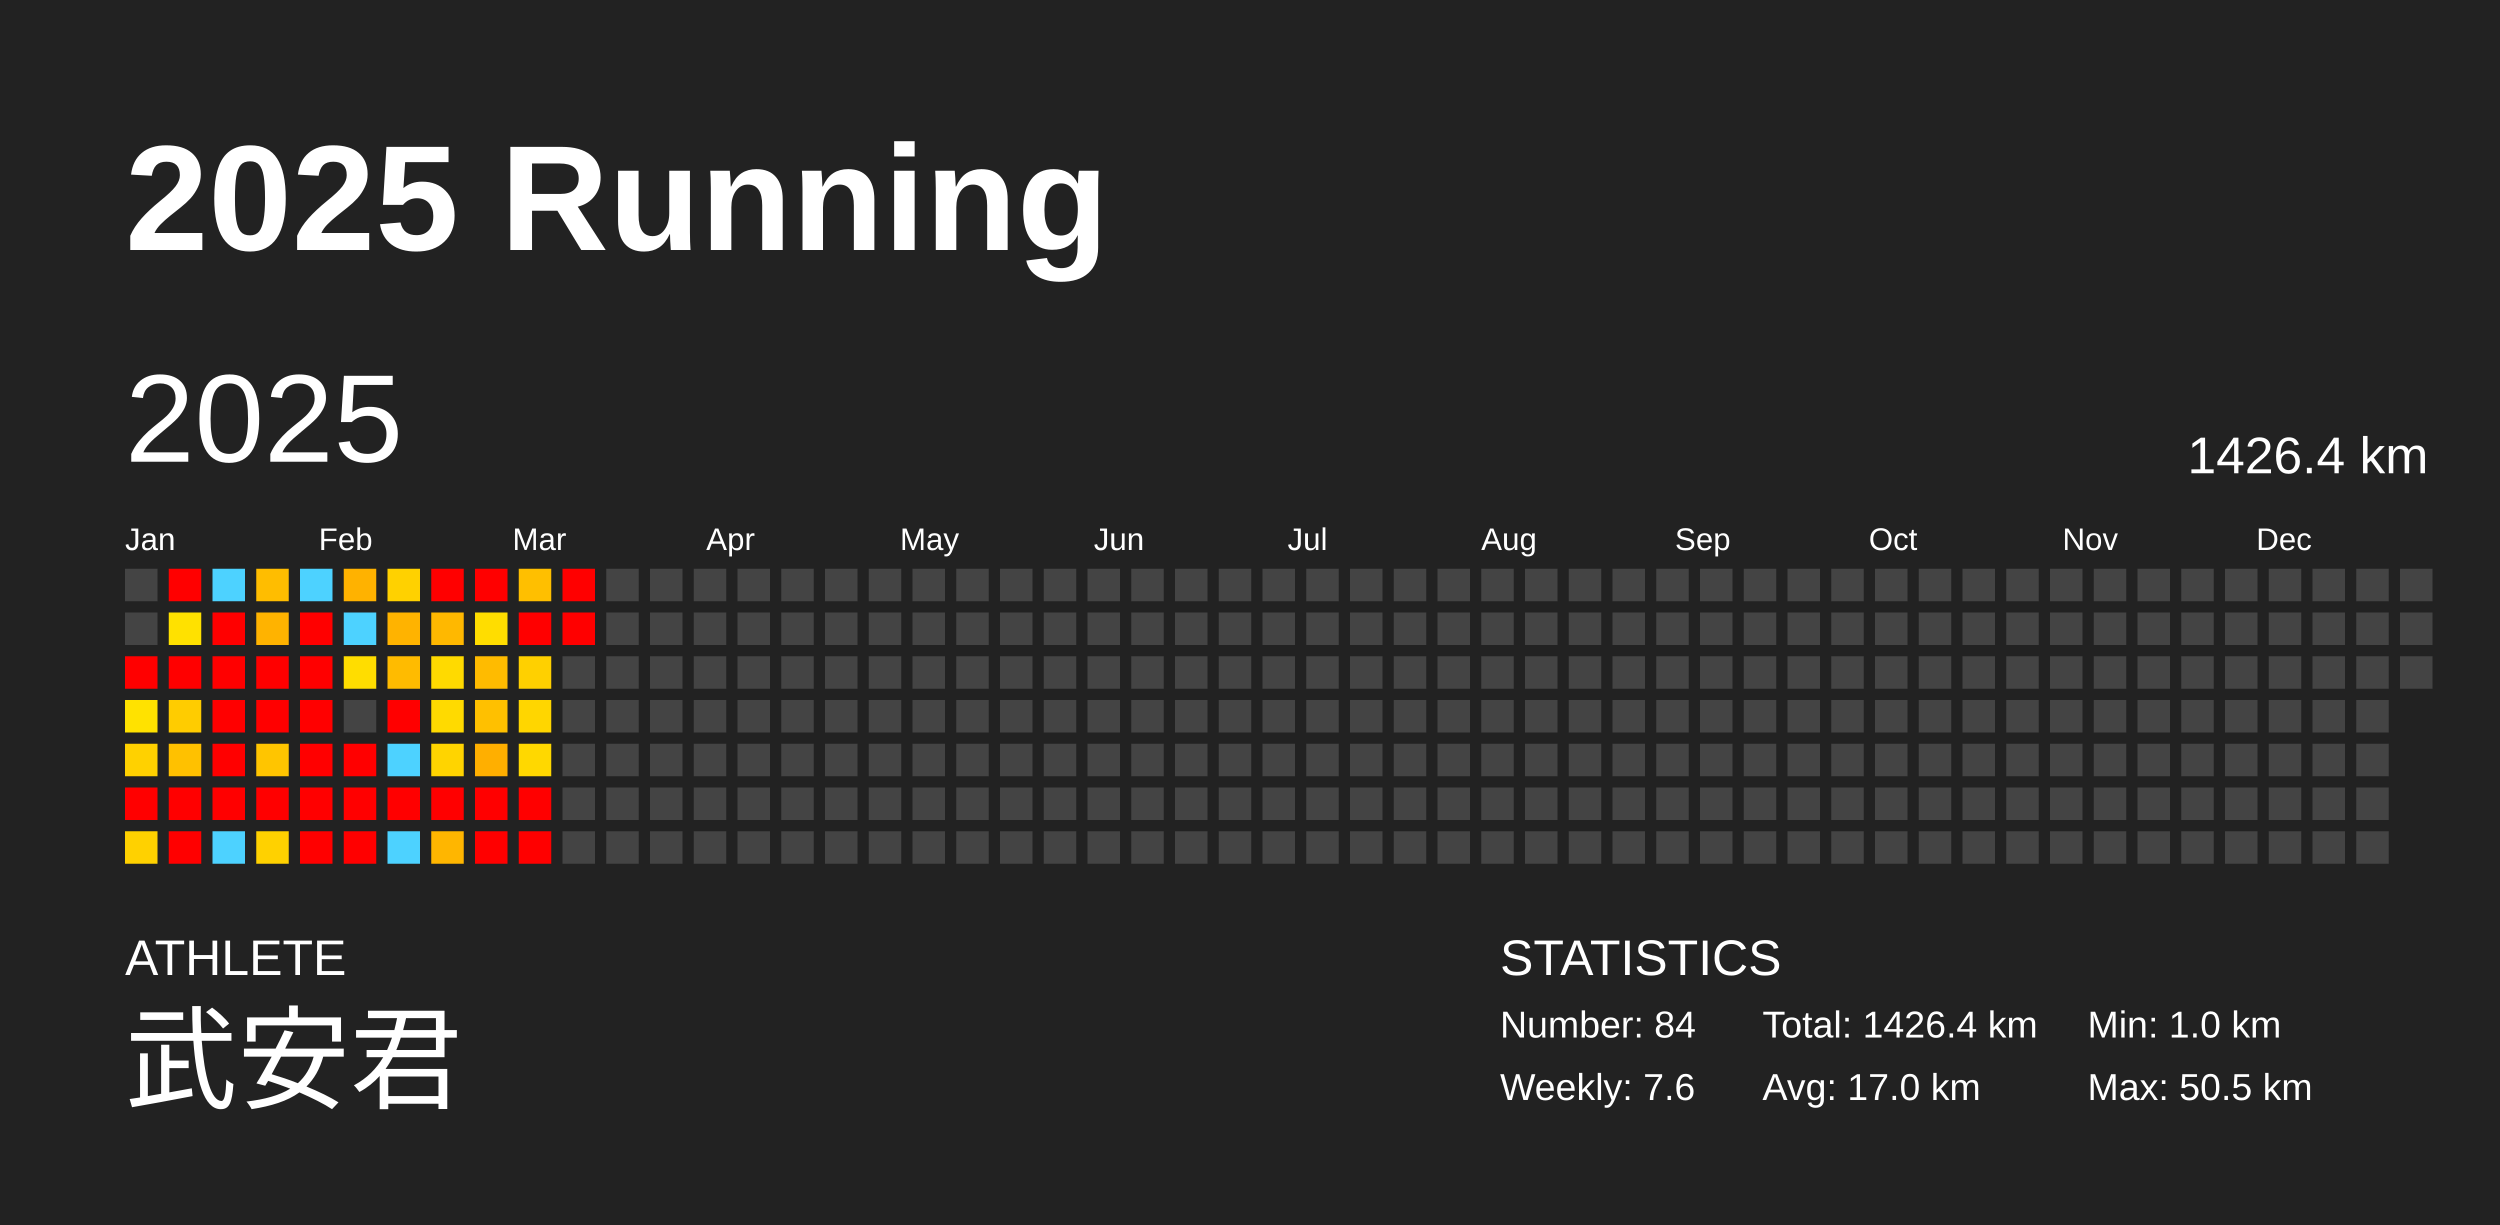
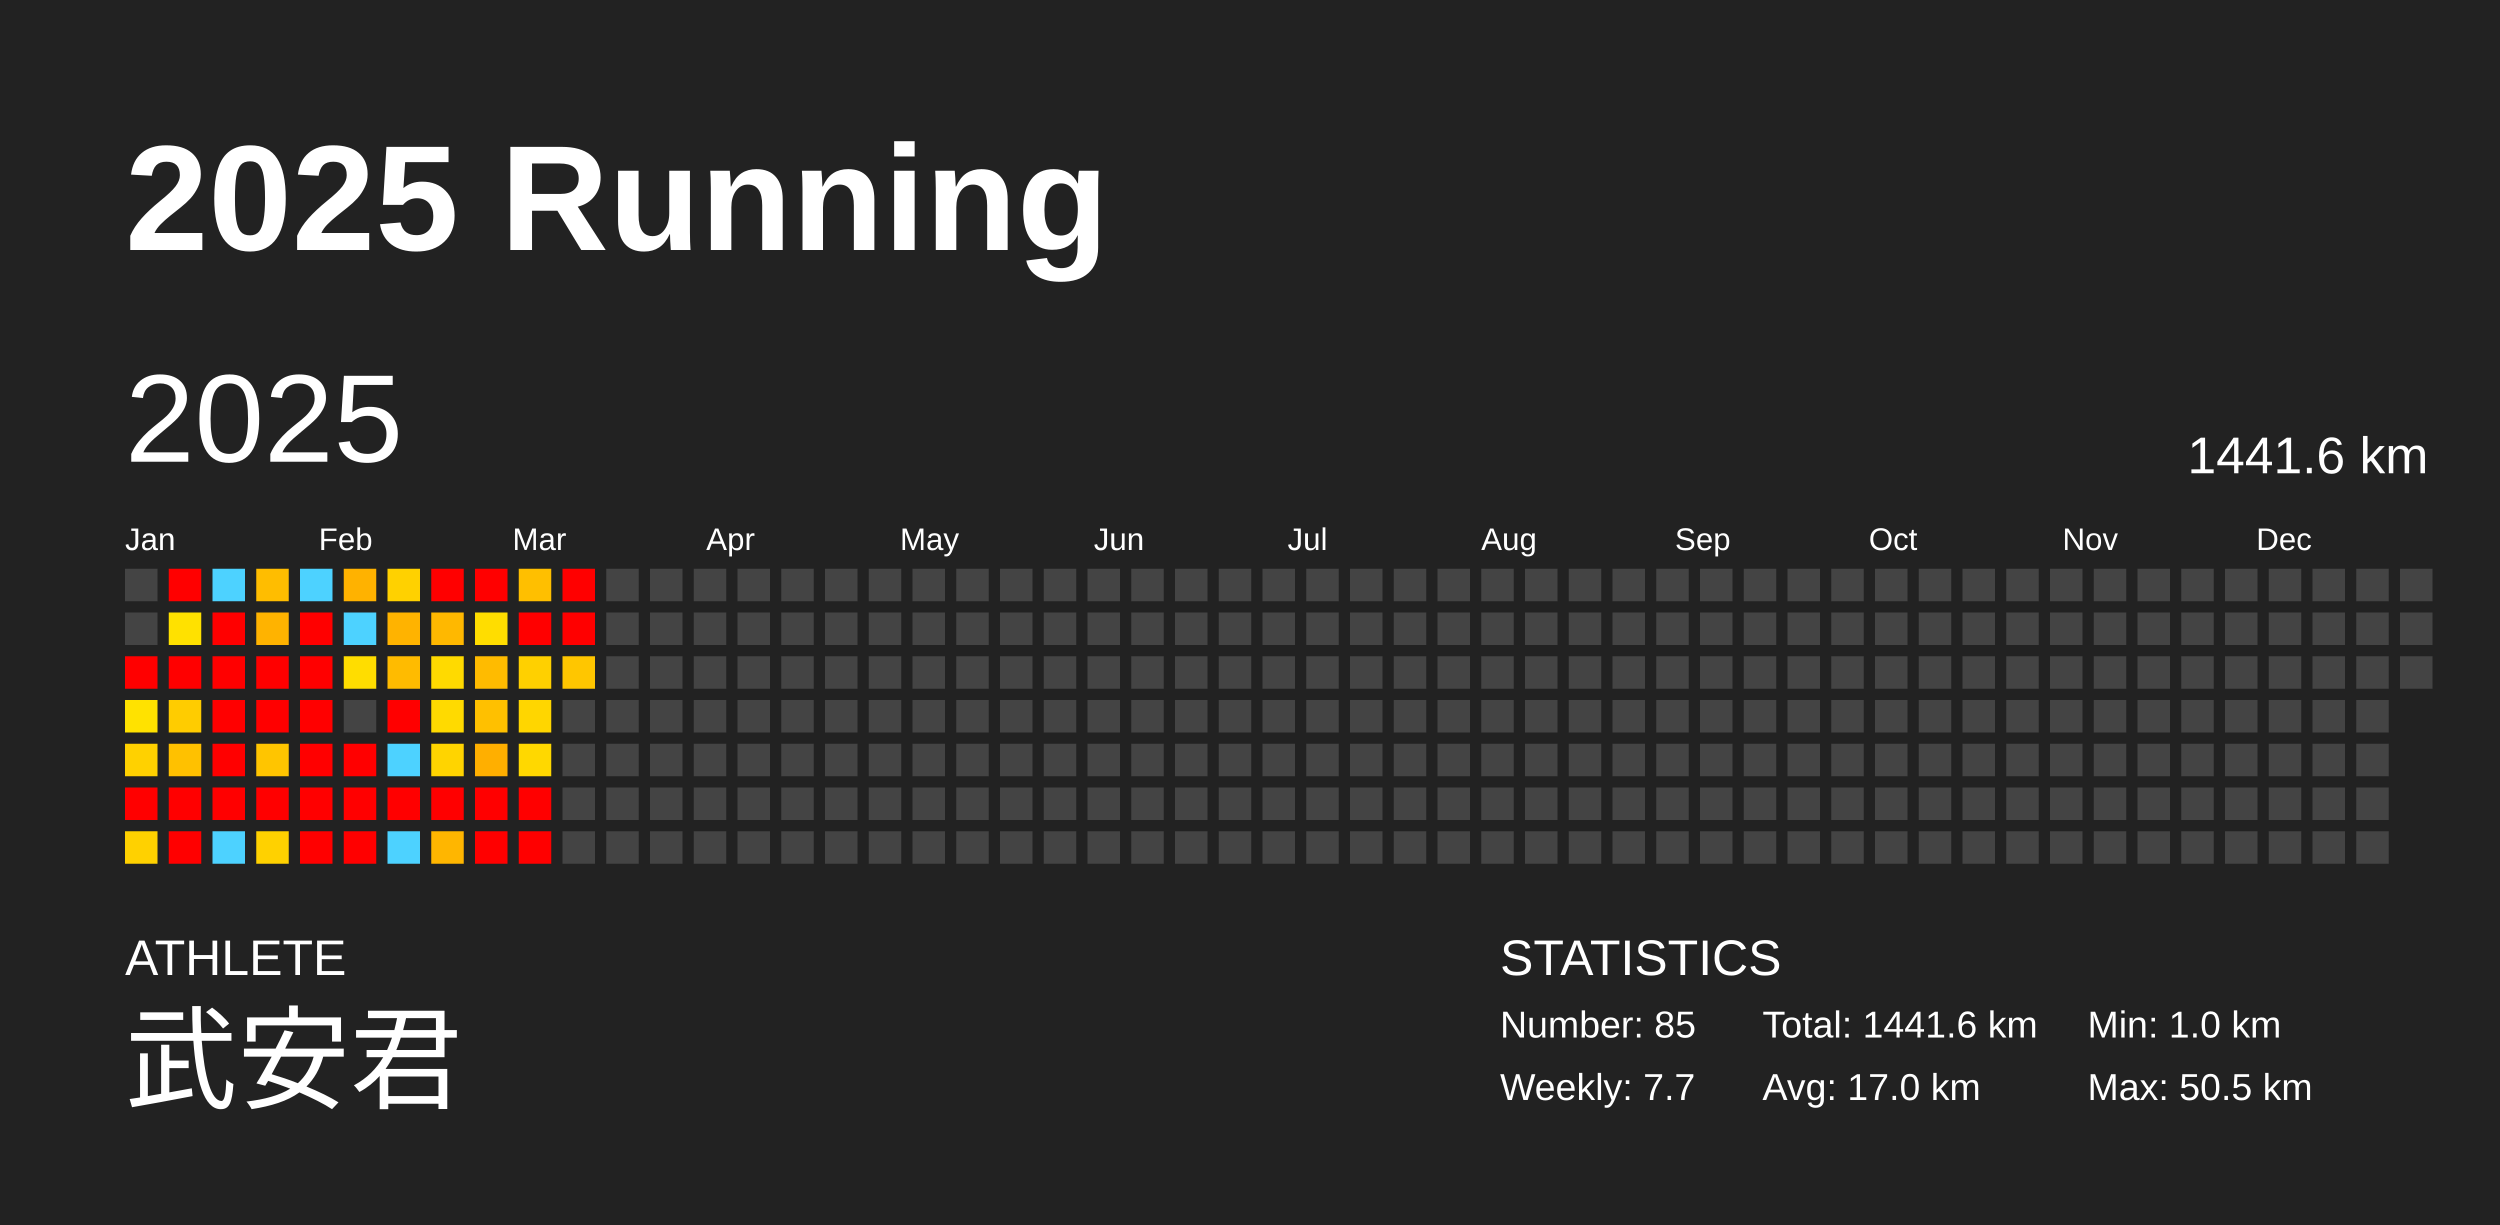
<svg xmlns="http://www.w3.org/2000/svg" baseProfile="full" height="98mm" version="1.1" viewBox="0,0,200,98" width="200mm">
  <defs />
  <rect fill="#222222" height="98" width="200" x="0" y="0" />
  <text fill="#FFFFFF" style="font-size:12px; font-family:Arial; font-weight:bold;" x="10" y="20">2025 Running</text>
  <text fill="#FFFFFF" style="font-size:4px; font-family:Arial" x="10" y="78">ATHLETE</text>
  <text fill="#FFFFFF" style="font-size:9px; font-family:Arial" x="10" y="88">武安君</text>
  <text fill="#FFFFFF" style="font-size:4px; font-family:Arial" x="120" y="78">STATISTICS</text>
-   <text fill="#FFFFFF" style="font-size:3px; font-family:Arial" x="120" y="83">Number: 84</text>
-   <text fill="#FFFFFF" style="font-size:3px; font-family:Arial" x="120" y="88">Weekly: 7.6</text>
-   <text fill="#FFFFFF" style="font-size:3px; font-family:Arial" x="141" y="83">Total: 1426.4 km</text>
+   <text fill="#FFFFFF" style="font-size:3px; font-family:Arial" x="120" y="83">Number: 85</text>
+   <text fill="#FFFFFF" style="font-size:3px; font-family:Arial" x="120" y="88">Weekly: 7.7</text>
+   <text fill="#FFFFFF" style="font-size:3px; font-family:Arial" x="141" y="83">Total: 1441.6 km</text>
  <text fill="#FFFFFF" style="font-size:3px; font-family:Arial" x="141" y="88">Avg: 17.0 km</text>
  <text fill="#FFFFFF" style="font-size:3px; font-family:Arial" x="167" y="83">Min: 1.0 km</text>
  <text fill="#FFFFFF" style="font-size:3px; font-family:Arial" x="167" y="88">Max: 50.5 km</text>
  <text dominant-baseline="hanging" fill="#FFFFFF" style="font-size:10.0px; font-family:Arial;" x="10" y="30">2025</text>
-   <text dominant-baseline="hanging" fill="#FFFFFF" style="font-size:4.125px; font-family:Arial;" x="175" y="35">1426.4 km</text>
+   <text dominant-baseline="hanging" fill="#FFFFFF" style="font-size:4.125px; font-family:Arial;" x="175" y="35">1441.6 km</text>
  <text fill="#FFFFFF" style="font-size:2.5px; font-family:Arial" x="10.0" y="44">Jan</text>
  <text fill="#FFFFFF" style="font-size:2.5px; font-family:Arial" x="25.5" y="44">Feb</text>
  <text fill="#FFFFFF" style="font-size:2.5px; font-family:Arial" x="41.0" y="44">Mar</text>
  <text fill="#FFFFFF" style="font-size:2.5px; font-family:Arial" x="56.5" y="44">Apr</text>
  <text fill="#FFFFFF" style="font-size:2.5px; font-family:Arial" x="72.0" y="44">May</text>
  <text fill="#FFFFFF" style="font-size:2.5px; font-family:Arial" x="87.5" y="44">Jun</text>
  <text fill="#FFFFFF" style="font-size:2.5px; font-family:Arial" x="103.0" y="44">Jul</text>
  <text fill="#FFFFFF" style="font-size:2.5px; font-family:Arial" x="118.5" y="44">Aug</text>
  <text fill="#FFFFFF" style="font-size:2.5px; font-family:Arial" x="134.0" y="44">Sep</text>
  <text fill="#FFFFFF" style="font-size:2.5px; font-family:Arial" x="149.5" y="44">Oct</text>
  <text fill="#FFFFFF" style="font-size:2.5px; font-family:Arial" x="165.0" y="44">Nov</text>
  <text fill="#FFFFFF" style="font-size:2.5px; font-family:Arial" x="180.5" y="44">Dec</text>
  <rect fill="#444444" height="2.6" width="2.6" x="10.0" y="45.5" />
  <rect fill="#444444" height="2.6" width="2.6" x="10.0" y="49.0" />
  <rect fill="red" height="2.6" width="2.6" x="10.0" y="52.5" />
  <rect fill="#ffe200" height="2.6" width="2.6" x="10.0" y="56.0" />
  <rect fill="#ffd100" height="2.6" width="2.6" x="10.0" y="59.5" />
  <rect fill="red" height="2.6" width="2.6" x="10.0" y="63.0" />
  <rect fill="#ffd100" height="2.6" width="2.6" x="10.0" y="66.5" />
  <rect fill="red" height="2.6" width="2.6" x="13.5" y="45.5" />
  <rect fill="#ffe100" height="2.6" width="2.6" x="13.5" y="49.0" />
  <rect fill="red" height="2.6" width="2.6" x="13.5" y="52.5" />
  <rect fill="#ffcc00" height="2.6" width="2.6" x="13.5" y="56.0" />
  <rect fill="#ffc100" height="2.6" width="2.6" x="13.5" y="59.5" />
  <rect fill="red" height="2.6" width="2.6" x="13.5" y="63.0" />
  <rect fill="red" height="2.6" width="2.6" x="13.5" y="66.5" />
  <rect fill="#4dd2ff" height="2.6" width="2.6" x="17.0" y="45.5" />
  <rect fill="red" height="2.6" width="2.6" x="17.0" y="49.0" />
  <rect fill="red" height="2.6" width="2.6" x="17.0" y="52.5" />
  <rect fill="red" height="2.6" width="2.6" x="17.0" y="56.0" />
  <rect fill="red" height="2.6" width="2.6" x="17.0" y="59.5" />
  <rect fill="red" height="2.6" width="2.6" x="17.0" y="63.0" />
  <rect fill="#4dd2ff" height="2.6" width="2.6" x="17.0" y="66.5" />
  <rect fill="#ffbd00" height="2.6" width="2.6" x="20.5" y="45.5" />
  <rect fill="#ffb300" height="2.6" width="2.6" x="20.5" y="49.0" />
  <rect fill="red" height="2.6" width="2.6" x="20.5" y="52.5" />
  <rect fill="red" height="2.6" width="2.6" x="20.5" y="56.0" />
  <rect fill="#ffc500" height="2.6" width="2.6" x="20.5" y="59.5" />
  <rect fill="red" height="2.6" width="2.6" x="20.5" y="63.0" />
  <rect fill="#ffd100" height="2.6" width="2.6" x="20.5" y="66.5" />
  <rect fill="#4dd2ff" height="2.6" width="2.6" x="24.0" y="45.5" />
  <rect fill="red" height="2.6" width="2.6" x="24.0" y="49.0" />
  <rect fill="red" height="2.6" width="2.6" x="24.0" y="52.5" />
  <rect fill="red" height="2.6" width="2.6" x="24.0" y="56.0" />
  <rect fill="red" height="2.6" width="2.6" x="24.0" y="59.5" />
  <rect fill="red" height="2.6" width="2.6" x="24.0" y="63.0" />
  <rect fill="red" height="2.6" width="2.6" x="24.0" y="66.5" />
  <rect fill="#ffb200" height="2.6" width="2.6" x="27.5" y="45.5" />
  <rect fill="#4dd2ff" height="2.6" width="2.6" x="27.5" y="49.0" />
  <rect fill="#ffdd00" height="2.6" width="2.6" x="27.5" y="52.5" />
  <rect fill="#444444" height="2.6" width="2.6" x="27.5" y="56.0" />
  <rect fill="red" height="2.6" width="2.6" x="27.5" y="59.5" />
  <rect fill="red" height="2.6" width="2.6" x="27.5" y="63.0" />
  <rect fill="red" height="2.6" width="2.6" x="27.5" y="66.5" />
  <rect fill="#ffd100" height="2.6" width="2.6" x="31.0" y="45.5" />
  <rect fill="#ffb300" height="2.6" width="2.6" x="31.0" y="49.0" />
  <rect fill="#ffbb00" height="2.6" width="2.6" x="31.0" y="52.5" />
  <rect fill="red" height="2.6" width="2.6" x="31.0" y="56.0" />
  <rect fill="#4dd2ff" height="2.6" width="2.6" x="31.0" y="59.5" />
  <rect fill="red" height="2.6" width="2.6" x="31.0" y="63.0" />
  <rect fill="#4dd2ff" height="2.6" width="2.6" x="31.0" y="66.5" />
  <rect fill="red" height="2.6" width="2.6" x="34.5" y="45.5" />
  <rect fill="#ffb800" height="2.6" width="2.6" x="34.5" y="49.0" />
  <rect fill="#ffda00" height="2.6" width="2.6" x="34.5" y="52.5" />
  <rect fill="#ffda00" height="2.6" width="2.6" x="34.5" y="56.0" />
  <rect fill="#ffd400" height="2.6" width="2.6" x="34.5" y="59.5" />
  <rect fill="red" height="2.6" width="2.6" x="34.5" y="63.0" />
  <rect fill="#ffb600" height="2.6" width="2.6" x="34.5" y="66.5" />
  <rect fill="red" height="2.6" width="2.6" x="38.0" y="45.5" />
  <rect fill="#ffdd00" height="2.6" width="2.6" x="38.0" y="49.0" />
  <rect fill="#ffbb00" height="2.6" width="2.6" x="38.0" y="52.5" />
  <rect fill="#ffc000" height="2.6" width="2.6" x="38.0" y="56.0" />
  <rect fill="#ffaf00" height="2.6" width="2.6" x="38.0" y="59.5" />
  <rect fill="red" height="2.6" width="2.6" x="38.0" y="63.0" />
  <rect fill="red" height="2.6" width="2.6" x="38.0" y="66.5" />
  <rect fill="#ffbf00" height="2.6" width="2.6" x="41.5" y="45.5" />
  <rect fill="red" height="2.6" width="2.6" x="41.5" y="49.0" />
  <rect fill="#ffd000" height="2.6" width="2.6" x="41.5" y="52.5" />
  <rect fill="#ffd600" height="2.6" width="2.6" x="41.5" y="56.0" />
  <rect fill="#ffd800" height="2.6" width="2.6" x="41.5" y="59.5" />
  <rect fill="red" height="2.6" width="2.6" x="41.5" y="63.0" />
  <rect fill="red" height="2.6" width="2.6" x="41.5" y="66.5" />
  <rect fill="red" height="2.6" width="2.6" x="45.0" y="45.5" />
  <rect fill="red" height="2.6" width="2.6" x="45.0" y="49.0" />
-   <rect fill="#444444" height="2.6" width="2.6" x="45.0" y="52.5" />
+   <rect fill="#ffc600" height="2.6" width="2.6" x="45.0" y="52.5" />
  <rect fill="#444444" height="2.6" width="2.6" x="45.0" y="56.0" />
  <rect fill="#444444" height="2.6" width="2.6" x="45.0" y="59.5" />
  <rect fill="#444444" height="2.6" width="2.6" x="45.0" y="63.0" />
  <rect fill="#444444" height="2.6" width="2.6" x="45.0" y="66.5" />
  <rect fill="#444444" height="2.6" width="2.6" x="48.5" y="45.5" />
  <rect fill="#444444" height="2.6" width="2.6" x="48.5" y="49.0" />
  <rect fill="#444444" height="2.6" width="2.6" x="48.5" y="52.5" />
  <rect fill="#444444" height="2.6" width="2.6" x="48.5" y="56.0" />
  <rect fill="#444444" height="2.6" width="2.6" x="48.5" y="59.5" />
  <rect fill="#444444" height="2.6" width="2.6" x="48.5" y="63.0" />
  <rect fill="#444444" height="2.6" width="2.6" x="48.5" y="66.5" />
  <rect fill="#444444" height="2.6" width="2.6" x="52.0" y="45.5" />
  <rect fill="#444444" height="2.6" width="2.6" x="52.0" y="49.0" />
  <rect fill="#444444" height="2.6" width="2.6" x="52.0" y="52.5" />
  <rect fill="#444444" height="2.6" width="2.6" x="52.0" y="56.0" />
  <rect fill="#444444" height="2.6" width="2.6" x="52.0" y="59.5" />
  <rect fill="#444444" height="2.6" width="2.6" x="52.0" y="63.0" />
  <rect fill="#444444" height="2.6" width="2.6" x="52.0" y="66.5" />
  <rect fill="#444444" height="2.6" width="2.6" x="55.5" y="45.5" />
  <rect fill="#444444" height="2.6" width="2.6" x="55.5" y="49.0" />
  <rect fill="#444444" height="2.6" width="2.6" x="55.5" y="52.5" />
  <rect fill="#444444" height="2.6" width="2.6" x="55.5" y="56.0" />
  <rect fill="#444444" height="2.6" width="2.6" x="55.5" y="59.5" />
  <rect fill="#444444" height="2.6" width="2.6" x="55.5" y="63.0" />
  <rect fill="#444444" height="2.6" width="2.6" x="55.5" y="66.5" />
  <rect fill="#444444" height="2.6" width="2.6" x="59.0" y="45.5" />
  <rect fill="#444444" height="2.6" width="2.6" x="59.0" y="49.0" />
  <rect fill="#444444" height="2.6" width="2.6" x="59.0" y="52.5" />
  <rect fill="#444444" height="2.6" width="2.6" x="59.0" y="56.0" />
  <rect fill="#444444" height="2.6" width="2.6" x="59.0" y="59.5" />
  <rect fill="#444444" height="2.6" width="2.6" x="59.0" y="63.0" />
  <rect fill="#444444" height="2.6" width="2.6" x="59.0" y="66.5" />
  <rect fill="#444444" height="2.6" width="2.6" x="62.5" y="45.5" />
  <rect fill="#444444" height="2.6" width="2.6" x="62.5" y="49.0" />
  <rect fill="#444444" height="2.6" width="2.6" x="62.5" y="52.5" />
  <rect fill="#444444" height="2.6" width="2.6" x="62.5" y="56.0" />
  <rect fill="#444444" height="2.6" width="2.6" x="62.5" y="59.5" />
  <rect fill="#444444" height="2.6" width="2.6" x="62.5" y="63.0" />
  <rect fill="#444444" height="2.6" width="2.6" x="62.5" y="66.5" />
  <rect fill="#444444" height="2.6" width="2.6" x="66.0" y="45.5" />
  <rect fill="#444444" height="2.6" width="2.6" x="66.0" y="49.0" />
  <rect fill="#444444" height="2.6" width="2.6" x="66.0" y="52.5" />
  <rect fill="#444444" height="2.6" width="2.6" x="66.0" y="56.0" />
  <rect fill="#444444" height="2.6" width="2.6" x="66.0" y="59.5" />
  <rect fill="#444444" height="2.6" width="2.6" x="66.0" y="63.0" />
  <rect fill="#444444" height="2.6" width="2.6" x="66.0" y="66.5" />
  <rect fill="#444444" height="2.6" width="2.6" x="69.5" y="45.5" />
  <rect fill="#444444" height="2.6" width="2.6" x="69.5" y="49.0" />
  <rect fill="#444444" height="2.6" width="2.6" x="69.5" y="52.5" />
  <rect fill="#444444" height="2.6" width="2.6" x="69.5" y="56.0" />
  <rect fill="#444444" height="2.6" width="2.6" x="69.5" y="59.5" />
  <rect fill="#444444" height="2.6" width="2.6" x="69.5" y="63.0" />
  <rect fill="#444444" height="2.6" width="2.6" x="69.5" y="66.5" />
  <rect fill="#444444" height="2.6" width="2.6" x="73.0" y="45.5" />
  <rect fill="#444444" height="2.6" width="2.6" x="73.0" y="49.0" />
  <rect fill="#444444" height="2.6" width="2.6" x="73.0" y="52.5" />
  <rect fill="#444444" height="2.6" width="2.6" x="73.0" y="56.0" />
  <rect fill="#444444" height="2.6" width="2.6" x="73.0" y="59.5" />
  <rect fill="#444444" height="2.6" width="2.6" x="73.0" y="63.0" />
  <rect fill="#444444" height="2.6" width="2.6" x="73.0" y="66.5" />
  <rect fill="#444444" height="2.6" width="2.6" x="76.5" y="45.5" />
  <rect fill="#444444" height="2.6" width="2.6" x="76.5" y="49.0" />
  <rect fill="#444444" height="2.6" width="2.6" x="76.5" y="52.5" />
  <rect fill="#444444" height="2.6" width="2.6" x="76.5" y="56.0" />
  <rect fill="#444444" height="2.6" width="2.6" x="76.5" y="59.5" />
  <rect fill="#444444" height="2.6" width="2.6" x="76.5" y="63.0" />
  <rect fill="#444444" height="2.6" width="2.6" x="76.5" y="66.5" />
  <rect fill="#444444" height="2.6" width="2.6" x="80.0" y="45.5" />
  <rect fill="#444444" height="2.6" width="2.6" x="80.0" y="49.0" />
  <rect fill="#444444" height="2.6" width="2.6" x="80.0" y="52.5" />
  <rect fill="#444444" height="2.6" width="2.6" x="80.0" y="56.0" />
  <rect fill="#444444" height="2.6" width="2.6" x="80.0" y="59.5" />
  <rect fill="#444444" height="2.6" width="2.6" x="80.0" y="63.0" />
  <rect fill="#444444" height="2.6" width="2.6" x="80.0" y="66.5" />
  <rect fill="#444444" height="2.6" width="2.6" x="83.5" y="45.5" />
  <rect fill="#444444" height="2.6" width="2.6" x="83.5" y="49.0" />
  <rect fill="#444444" height="2.6" width="2.6" x="83.5" y="52.5" />
  <rect fill="#444444" height="2.6" width="2.6" x="83.5" y="56.0" />
  <rect fill="#444444" height="2.6" width="2.6" x="83.5" y="59.5" />
  <rect fill="#444444" height="2.6" width="2.6" x="83.5" y="63.0" />
  <rect fill="#444444" height="2.6" width="2.6" x="83.5" y="66.5" />
  <rect fill="#444444" height="2.6" width="2.6" x="87.0" y="45.5" />
  <rect fill="#444444" height="2.6" width="2.6" x="87.0" y="49.0" />
  <rect fill="#444444" height="2.6" width="2.6" x="87.0" y="52.5" />
  <rect fill="#444444" height="2.6" width="2.6" x="87.0" y="56.0" />
  <rect fill="#444444" height="2.6" width="2.6" x="87.0" y="59.5" />
  <rect fill="#444444" height="2.6" width="2.6" x="87.0" y="63.0" />
  <rect fill="#444444" height="2.6" width="2.6" x="87.0" y="66.5" />
  <rect fill="#444444" height="2.6" width="2.6" x="90.5" y="45.5" />
  <rect fill="#444444" height="2.6" width="2.6" x="90.5" y="49.0" />
  <rect fill="#444444" height="2.6" width="2.6" x="90.5" y="52.5" />
  <rect fill="#444444" height="2.6" width="2.6" x="90.5" y="56.0" />
  <rect fill="#444444" height="2.6" width="2.6" x="90.5" y="59.5" />
  <rect fill="#444444" height="2.6" width="2.6" x="90.5" y="63.0" />
  <rect fill="#444444" height="2.6" width="2.6" x="90.5" y="66.5" />
  <rect fill="#444444" height="2.6" width="2.6" x="94.0" y="45.5" />
  <rect fill="#444444" height="2.6" width="2.6" x="94.0" y="49.0" />
  <rect fill="#444444" height="2.6" width="2.6" x="94.0" y="52.5" />
  <rect fill="#444444" height="2.6" width="2.6" x="94.0" y="56.0" />
  <rect fill="#444444" height="2.6" width="2.6" x="94.0" y="59.5" />
  <rect fill="#444444" height="2.6" width="2.6" x="94.0" y="63.0" />
  <rect fill="#444444" height="2.6" width="2.6" x="94.0" y="66.5" />
  <rect fill="#444444" height="2.6" width="2.6" x="97.5" y="45.5" />
  <rect fill="#444444" height="2.6" width="2.6" x="97.5" y="49.0" />
  <rect fill="#444444" height="2.6" width="2.6" x="97.5" y="52.5" />
  <rect fill="#444444" height="2.6" width="2.6" x="97.5" y="56.0" />
  <rect fill="#444444" height="2.6" width="2.6" x="97.5" y="59.5" />
  <rect fill="#444444" height="2.6" width="2.6" x="97.5" y="63.0" />
  <rect fill="#444444" height="2.6" width="2.6" x="97.5" y="66.5" />
  <rect fill="#444444" height="2.6" width="2.6" x="101.0" y="45.5" />
  <rect fill="#444444" height="2.6" width="2.6" x="101.0" y="49.0" />
  <rect fill="#444444" height="2.6" width="2.6" x="101.0" y="52.5" />
  <rect fill="#444444" height="2.6" width="2.6" x="101.0" y="56.0" />
  <rect fill="#444444" height="2.6" width="2.6" x="101.0" y="59.5" />
  <rect fill="#444444" height="2.6" width="2.6" x="101.0" y="63.0" />
  <rect fill="#444444" height="2.6" width="2.6" x="101.0" y="66.5" />
  <rect fill="#444444" height="2.6" width="2.6" x="104.5" y="45.5" />
  <rect fill="#444444" height="2.6" width="2.6" x="104.5" y="49.0" />
  <rect fill="#444444" height="2.6" width="2.6" x="104.5" y="52.5" />
  <rect fill="#444444" height="2.6" width="2.6" x="104.5" y="56.0" />
  <rect fill="#444444" height="2.6" width="2.6" x="104.5" y="59.5" />
  <rect fill="#444444" height="2.6" width="2.6" x="104.5" y="63.0" />
  <rect fill="#444444" height="2.6" width="2.6" x="104.5" y="66.5" />
  <rect fill="#444444" height="2.6" width="2.6" x="108.0" y="45.5" />
  <rect fill="#444444" height="2.6" width="2.6" x="108.0" y="49.0" />
  <rect fill="#444444" height="2.6" width="2.6" x="108.0" y="52.5" />
  <rect fill="#444444" height="2.6" width="2.6" x="108.0" y="56.0" />
  <rect fill="#444444" height="2.6" width="2.6" x="108.0" y="59.5" />
  <rect fill="#444444" height="2.6" width="2.6" x="108.0" y="63.0" />
  <rect fill="#444444" height="2.6" width="2.6" x="108.0" y="66.5" />
  <rect fill="#444444" height="2.6" width="2.6" x="111.5" y="45.5" />
  <rect fill="#444444" height="2.6" width="2.6" x="111.5" y="49.0" />
  <rect fill="#444444" height="2.6" width="2.6" x="111.5" y="52.5" />
  <rect fill="#444444" height="2.6" width="2.6" x="111.5" y="56.0" />
  <rect fill="#444444" height="2.6" width="2.6" x="111.5" y="59.5" />
  <rect fill="#444444" height="2.6" width="2.6" x="111.5" y="63.0" />
  <rect fill="#444444" height="2.6" width="2.6" x="111.5" y="66.5" />
  <rect fill="#444444" height="2.6" width="2.6" x="115.0" y="45.5" />
  <rect fill="#444444" height="2.6" width="2.6" x="115.0" y="49.0" />
  <rect fill="#444444" height="2.6" width="2.6" x="115.0" y="52.5" />
  <rect fill="#444444" height="2.6" width="2.6" x="115.0" y="56.0" />
  <rect fill="#444444" height="2.6" width="2.6" x="115.0" y="59.5" />
  <rect fill="#444444" height="2.6" width="2.6" x="115.0" y="63.0" />
  <rect fill="#444444" height="2.6" width="2.6" x="115.0" y="66.5" />
  <rect fill="#444444" height="2.6" width="2.6" x="118.5" y="45.5" />
  <rect fill="#444444" height="2.6" width="2.6" x="118.5" y="49.0" />
  <rect fill="#444444" height="2.6" width="2.6" x="118.5" y="52.5" />
  <rect fill="#444444" height="2.6" width="2.6" x="118.5" y="56.0" />
  <rect fill="#444444" height="2.6" width="2.6" x="118.5" y="59.5" />
  <rect fill="#444444" height="2.6" width="2.6" x="118.5" y="63.0" />
  <rect fill="#444444" height="2.6" width="2.6" x="118.5" y="66.5" />
  <rect fill="#444444" height="2.6" width="2.6" x="122.0" y="45.5" />
  <rect fill="#444444" height="2.6" width="2.6" x="122.0" y="49.0" />
  <rect fill="#444444" height="2.6" width="2.6" x="122.0" y="52.5" />
  <rect fill="#444444" height="2.6" width="2.6" x="122.0" y="56.0" />
  <rect fill="#444444" height="2.6" width="2.6" x="122.0" y="59.5" />
  <rect fill="#444444" height="2.6" width="2.6" x="122.0" y="63.0" />
  <rect fill="#444444" height="2.6" width="2.6" x="122.0" y="66.5" />
  <rect fill="#444444" height="2.6" width="2.6" x="125.5" y="45.5" />
  <rect fill="#444444" height="2.6" width="2.6" x="125.5" y="49.0" />
  <rect fill="#444444" height="2.6" width="2.6" x="125.5" y="52.5" />
  <rect fill="#444444" height="2.6" width="2.6" x="125.5" y="56.0" />
  <rect fill="#444444" height="2.6" width="2.6" x="125.5" y="59.5" />
  <rect fill="#444444" height="2.6" width="2.6" x="125.5" y="63.0" />
  <rect fill="#444444" height="2.6" width="2.6" x="125.5" y="66.5" />
  <rect fill="#444444" height="2.6" width="2.6" x="129.0" y="45.5" />
  <rect fill="#444444" height="2.6" width="2.6" x="129.0" y="49.0" />
  <rect fill="#444444" height="2.6" width="2.6" x="129.0" y="52.5" />
  <rect fill="#444444" height="2.6" width="2.6" x="129.0" y="56.0" />
  <rect fill="#444444" height="2.6" width="2.6" x="129.0" y="59.5" />
  <rect fill="#444444" height="2.6" width="2.6" x="129.0" y="63.0" />
  <rect fill="#444444" height="2.6" width="2.6" x="129.0" y="66.5" />
  <rect fill="#444444" height="2.6" width="2.6" x="132.5" y="45.5" />
  <rect fill="#444444" height="2.6" width="2.6" x="132.5" y="49.0" />
  <rect fill="#444444" height="2.6" width="2.6" x="132.5" y="52.5" />
  <rect fill="#444444" height="2.6" width="2.6" x="132.5" y="56.0" />
  <rect fill="#444444" height="2.6" width="2.6" x="132.5" y="59.5" />
  <rect fill="#444444" height="2.6" width="2.6" x="132.5" y="63.0" />
  <rect fill="#444444" height="2.6" width="2.6" x="132.5" y="66.5" />
  <rect fill="#444444" height="2.6" width="2.6" x="136.0" y="45.5" />
  <rect fill="#444444" height="2.6" width="2.6" x="136.0" y="49.0" />
  <rect fill="#444444" height="2.6" width="2.6" x="136.0" y="52.5" />
  <rect fill="#444444" height="2.6" width="2.6" x="136.0" y="56.0" />
  <rect fill="#444444" height="2.6" width="2.6" x="136.0" y="59.5" />
  <rect fill="#444444" height="2.6" width="2.6" x="136.0" y="63.0" />
  <rect fill="#444444" height="2.6" width="2.6" x="136.0" y="66.5" />
  <rect fill="#444444" height="2.6" width="2.6" x="139.5" y="45.5" />
  <rect fill="#444444" height="2.6" width="2.6" x="139.5" y="49.0" />
  <rect fill="#444444" height="2.6" width="2.6" x="139.5" y="52.5" />
  <rect fill="#444444" height="2.6" width="2.6" x="139.5" y="56.0" />
  <rect fill="#444444" height="2.6" width="2.6" x="139.5" y="59.5" />
  <rect fill="#444444" height="2.6" width="2.6" x="139.5" y="63.0" />
  <rect fill="#444444" height="2.6" width="2.6" x="139.5" y="66.5" />
  <rect fill="#444444" height="2.6" width="2.6" x="143.0" y="45.5" />
  <rect fill="#444444" height="2.6" width="2.6" x="143.0" y="49.0" />
  <rect fill="#444444" height="2.6" width="2.6" x="143.0" y="52.5" />
  <rect fill="#444444" height="2.6" width="2.6" x="143.0" y="56.0" />
  <rect fill="#444444" height="2.6" width="2.6" x="143.0" y="59.5" />
  <rect fill="#444444" height="2.6" width="2.6" x="143.0" y="63.0" />
  <rect fill="#444444" height="2.6" width="2.6" x="143.0" y="66.5" />
  <rect fill="#444444" height="2.6" width="2.6" x="146.5" y="45.5" />
  <rect fill="#444444" height="2.6" width="2.6" x="146.5" y="49.0" />
  <rect fill="#444444" height="2.6" width="2.6" x="146.5" y="52.5" />
  <rect fill="#444444" height="2.6" width="2.6" x="146.5" y="56.0" />
  <rect fill="#444444" height="2.6" width="2.6" x="146.5" y="59.5" />
  <rect fill="#444444" height="2.6" width="2.6" x="146.5" y="63.0" />
  <rect fill="#444444" height="2.6" width="2.6" x="146.5" y="66.5" />
  <rect fill="#444444" height="2.6" width="2.6" x="150.0" y="45.5" />
  <rect fill="#444444" height="2.6" width="2.6" x="150.0" y="49.0" />
  <rect fill="#444444" height="2.6" width="2.6" x="150.0" y="52.5" />
  <rect fill="#444444" height="2.6" width="2.6" x="150.0" y="56.0" />
  <rect fill="#444444" height="2.6" width="2.6" x="150.0" y="59.5" />
  <rect fill="#444444" height="2.6" width="2.6" x="150.0" y="63.0" />
  <rect fill="#444444" height="2.6" width="2.6" x="150.0" y="66.5" />
  <rect fill="#444444" height="2.6" width="2.6" x="153.5" y="45.5" />
  <rect fill="#444444" height="2.6" width="2.6" x="153.5" y="49.0" />
  <rect fill="#444444" height="2.6" width="2.6" x="153.5" y="52.5" />
  <rect fill="#444444" height="2.6" width="2.6" x="153.5" y="56.0" />
  <rect fill="#444444" height="2.6" width="2.6" x="153.5" y="59.5" />
  <rect fill="#444444" height="2.6" width="2.6" x="153.5" y="63.0" />
  <rect fill="#444444" height="2.6" width="2.6" x="153.5" y="66.5" />
  <rect fill="#444444" height="2.6" width="2.6" x="157.0" y="45.5" />
  <rect fill="#444444" height="2.6" width="2.6" x="157.0" y="49.0" />
  <rect fill="#444444" height="2.6" width="2.6" x="157.0" y="52.5" />
  <rect fill="#444444" height="2.6" width="2.6" x="157.0" y="56.0" />
  <rect fill="#444444" height="2.6" width="2.6" x="157.0" y="59.5" />
  <rect fill="#444444" height="2.6" width="2.6" x="157.0" y="63.0" />
  <rect fill="#444444" height="2.6" width="2.6" x="157.0" y="66.5" />
  <rect fill="#444444" height="2.6" width="2.6" x="160.5" y="45.5" />
  <rect fill="#444444" height="2.6" width="2.6" x="160.5" y="49.0" />
  <rect fill="#444444" height="2.6" width="2.6" x="160.5" y="52.5" />
  <rect fill="#444444" height="2.6" width="2.6" x="160.5" y="56.0" />
  <rect fill="#444444" height="2.6" width="2.6" x="160.5" y="59.5" />
  <rect fill="#444444" height="2.6" width="2.6" x="160.5" y="63.0" />
  <rect fill="#444444" height="2.6" width="2.6" x="160.5" y="66.5" />
  <rect fill="#444444" height="2.6" width="2.6" x="164.0" y="45.5" />
  <rect fill="#444444" height="2.6" width="2.6" x="164.0" y="49.0" />
  <rect fill="#444444" height="2.6" width="2.6" x="164.0" y="52.5" />
  <rect fill="#444444" height="2.6" width="2.6" x="164.0" y="56.0" />
  <rect fill="#444444" height="2.6" width="2.6" x="164.0" y="59.5" />
  <rect fill="#444444" height="2.6" width="2.6" x="164.0" y="63.0" />
  <rect fill="#444444" height="2.6" width="2.6" x="164.0" y="66.5" />
  <rect fill="#444444" height="2.6" width="2.6" x="167.5" y="45.5" />
  <rect fill="#444444" height="2.6" width="2.6" x="167.5" y="49.0" />
  <rect fill="#444444" height="2.6" width="2.6" x="167.5" y="52.5" />
  <rect fill="#444444" height="2.6" width="2.6" x="167.5" y="56.0" />
  <rect fill="#444444" height="2.6" width="2.6" x="167.5" y="59.5" />
  <rect fill="#444444" height="2.6" width="2.6" x="167.5" y="63.0" />
  <rect fill="#444444" height="2.6" width="2.6" x="167.5" y="66.5" />
  <rect fill="#444444" height="2.6" width="2.6" x="171.0" y="45.5" />
  <rect fill="#444444" height="2.6" width="2.6" x="171.0" y="49.0" />
  <rect fill="#444444" height="2.6" width="2.6" x="171.0" y="52.5" />
  <rect fill="#444444" height="2.6" width="2.6" x="171.0" y="56.0" />
  <rect fill="#444444" height="2.6" width="2.6" x="171.0" y="59.5" />
  <rect fill="#444444" height="2.6" width="2.6" x="171.0" y="63.0" />
  <rect fill="#444444" height="2.6" width="2.6" x="171.0" y="66.5" />
  <rect fill="#444444" height="2.6" width="2.6" x="174.5" y="45.5" />
  <rect fill="#444444" height="2.6" width="2.6" x="174.5" y="49.0" />
  <rect fill="#444444" height="2.6" width="2.6" x="174.5" y="52.5" />
  <rect fill="#444444" height="2.6" width="2.6" x="174.5" y="56.0" />
  <rect fill="#444444" height="2.6" width="2.6" x="174.5" y="59.5" />
  <rect fill="#444444" height="2.6" width="2.6" x="174.5" y="63.0" />
  <rect fill="#444444" height="2.6" width="2.6" x="174.5" y="66.5" />
  <rect fill="#444444" height="2.6" width="2.6" x="178.0" y="45.5" />
  <rect fill="#444444" height="2.6" width="2.6" x="178.0" y="49.0" />
  <rect fill="#444444" height="2.6" width="2.6" x="178.0" y="52.5" />
  <rect fill="#444444" height="2.6" width="2.6" x="178.0" y="56.0" />
  <rect fill="#444444" height="2.6" width="2.6" x="178.0" y="59.5" />
  <rect fill="#444444" height="2.6" width="2.6" x="178.0" y="63.0" />
  <rect fill="#444444" height="2.6" width="2.6" x="178.0" y="66.5" />
  <rect fill="#444444" height="2.6" width="2.6" x="181.5" y="45.5" />
  <rect fill="#444444" height="2.6" width="2.6" x="181.5" y="49.0" />
  <rect fill="#444444" height="2.6" width="2.6" x="181.5" y="52.5" />
  <rect fill="#444444" height="2.6" width="2.6" x="181.5" y="56.0" />
  <rect fill="#444444" height="2.6" width="2.6" x="181.5" y="59.5" />
  <rect fill="#444444" height="2.6" width="2.6" x="181.5" y="63.0" />
  <rect fill="#444444" height="2.6" width="2.6" x="181.5" y="66.5" />
  <rect fill="#444444" height="2.6" width="2.6" x="185.0" y="45.5" />
  <rect fill="#444444" height="2.6" width="2.6" x="185.0" y="49.0" />
  <rect fill="#444444" height="2.6" width="2.6" x="185.0" y="52.5" />
  <rect fill="#444444" height="2.6" width="2.6" x="185.0" y="56.0" />
  <rect fill="#444444" height="2.6" width="2.6" x="185.0" y="59.5" />
  <rect fill="#444444" height="2.6" width="2.6" x="185.0" y="63.0" />
  <rect fill="#444444" height="2.6" width="2.6" x="185.0" y="66.5" />
  <rect fill="#444444" height="2.6" width="2.6" x="188.5" y="45.5" />
  <rect fill="#444444" height="2.6" width="2.6" x="188.5" y="49.0" />
  <rect fill="#444444" height="2.6" width="2.6" x="188.5" y="52.5" />
  <rect fill="#444444" height="2.6" width="2.6" x="188.5" y="56.0" />
  <rect fill="#444444" height="2.6" width="2.6" x="188.5" y="59.5" />
  <rect fill="#444444" height="2.6" width="2.6" x="188.5" y="63.0" />
  <rect fill="#444444" height="2.6" width="2.6" x="188.5" y="66.5" />
  <rect fill="#444444" height="2.6" width="2.6" x="192.0" y="45.5" />
  <rect fill="#444444" height="2.6" width="2.6" x="192.0" y="49.0" />
  <rect fill="#444444" height="2.6" width="2.6" x="192.0" y="52.5" />
</svg>
